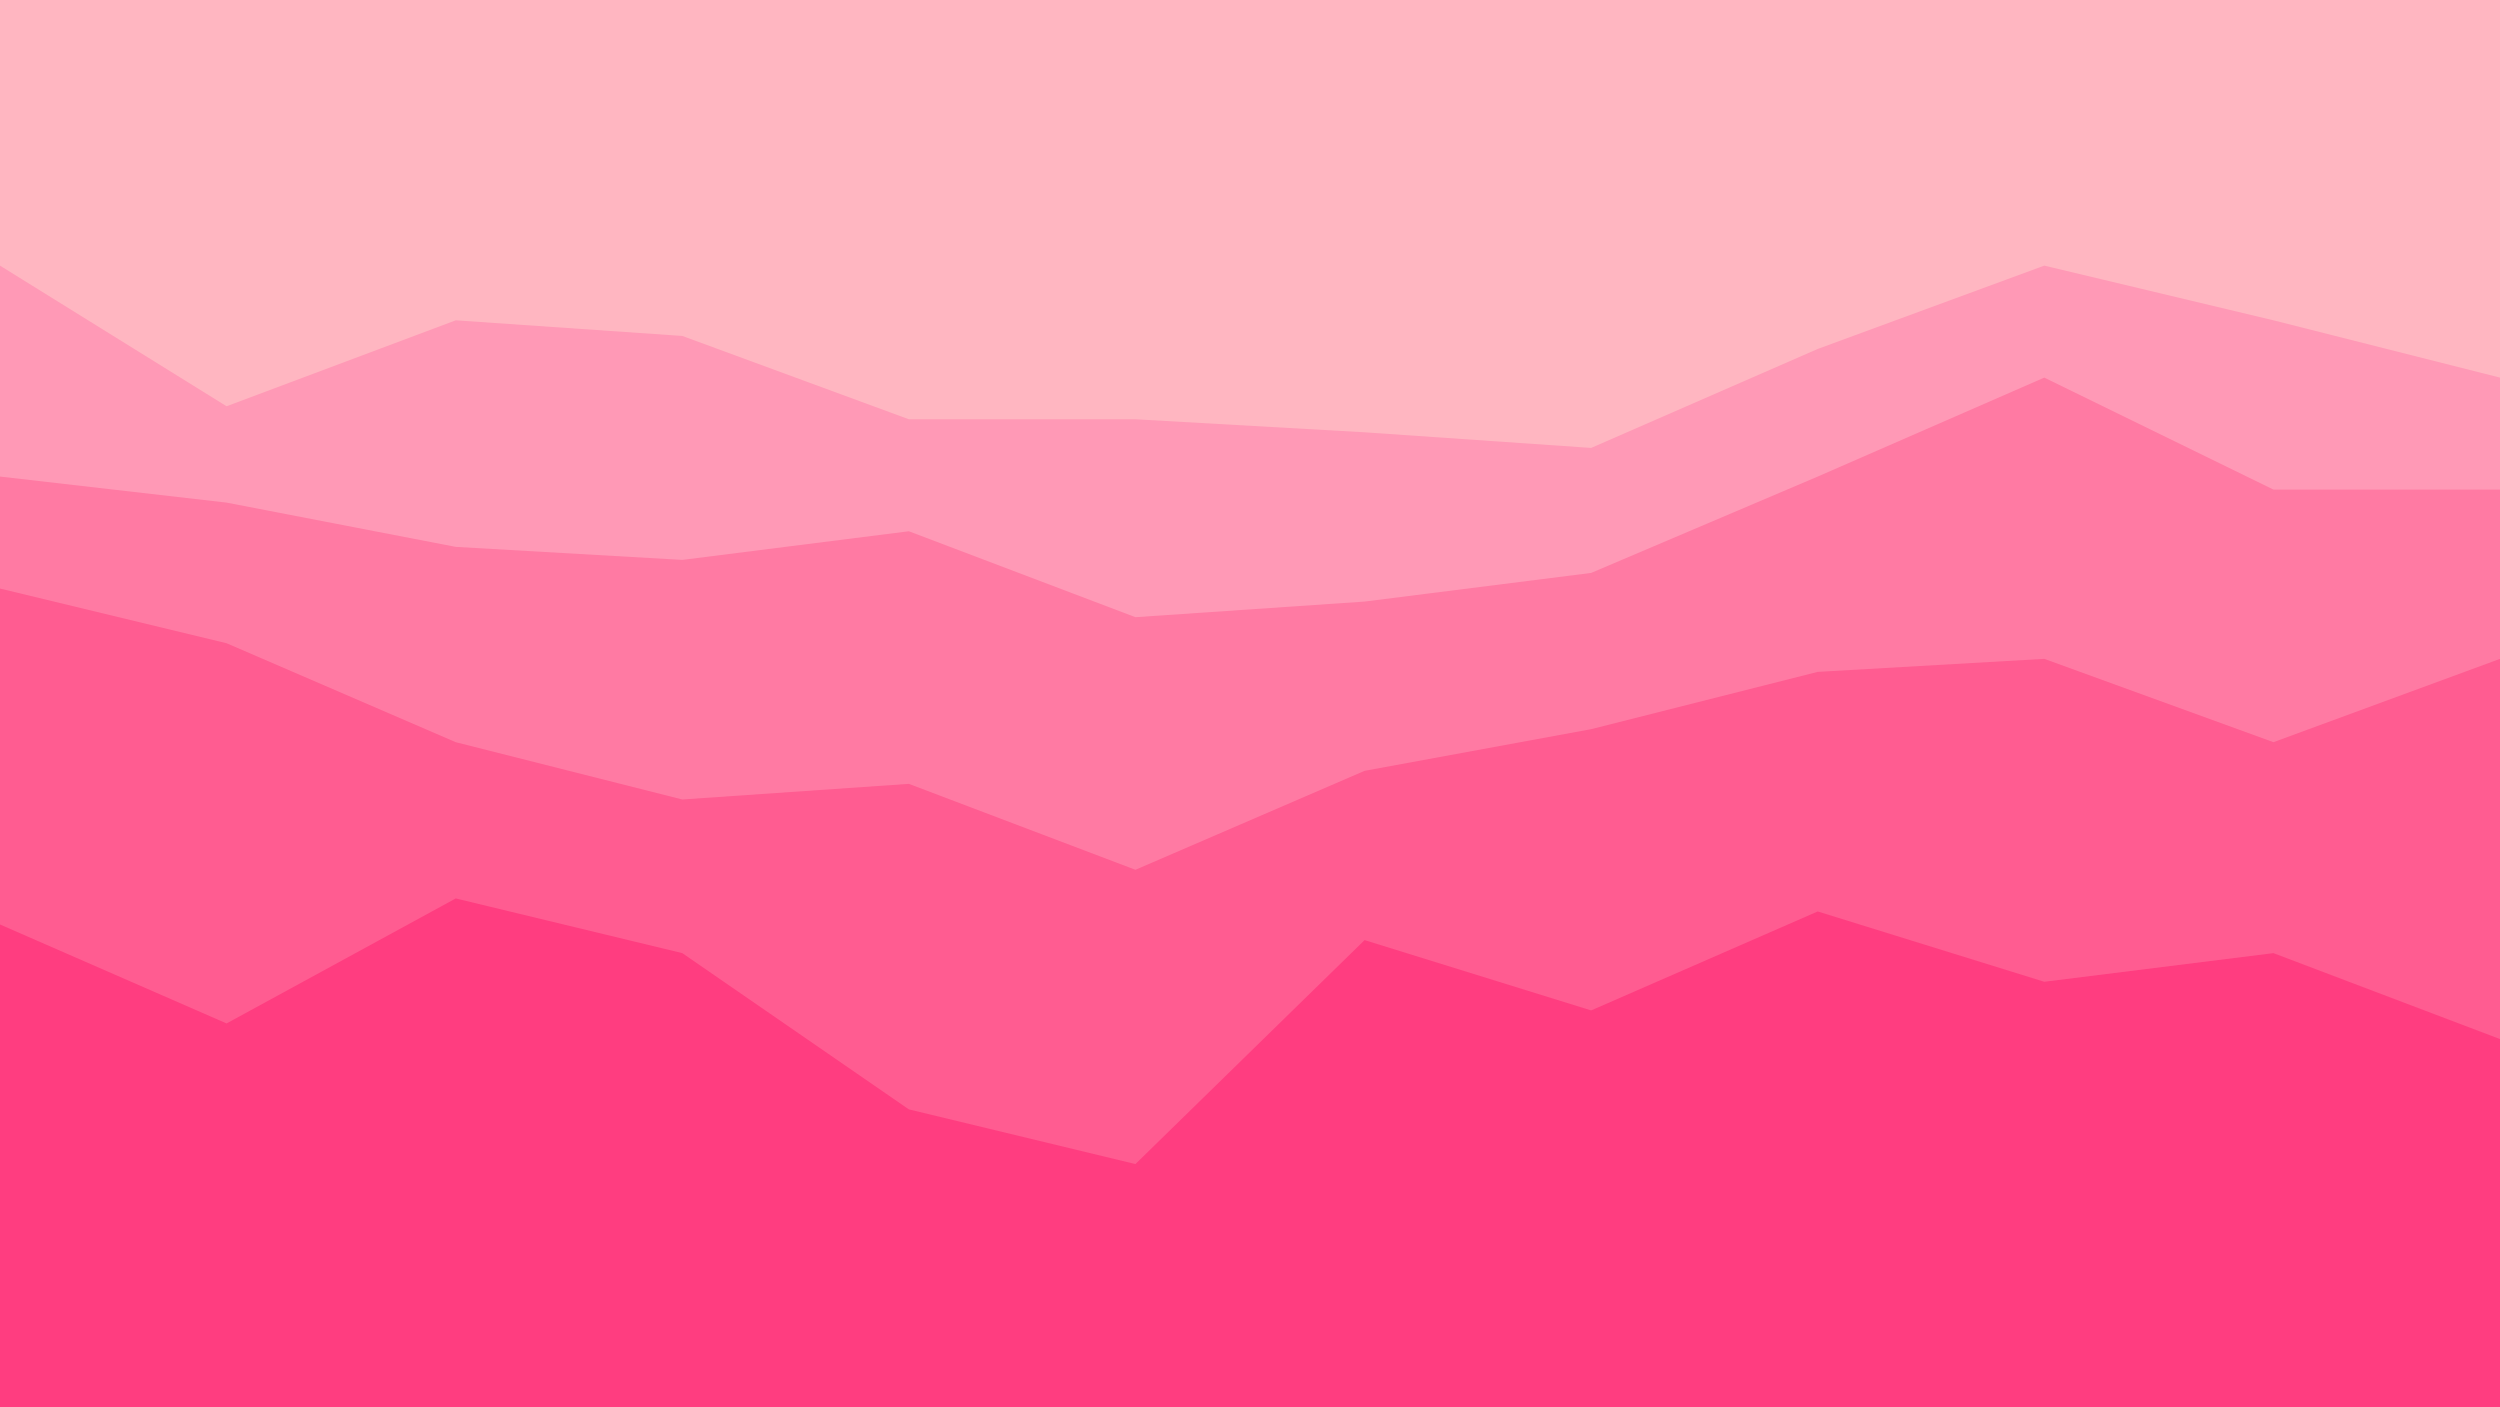
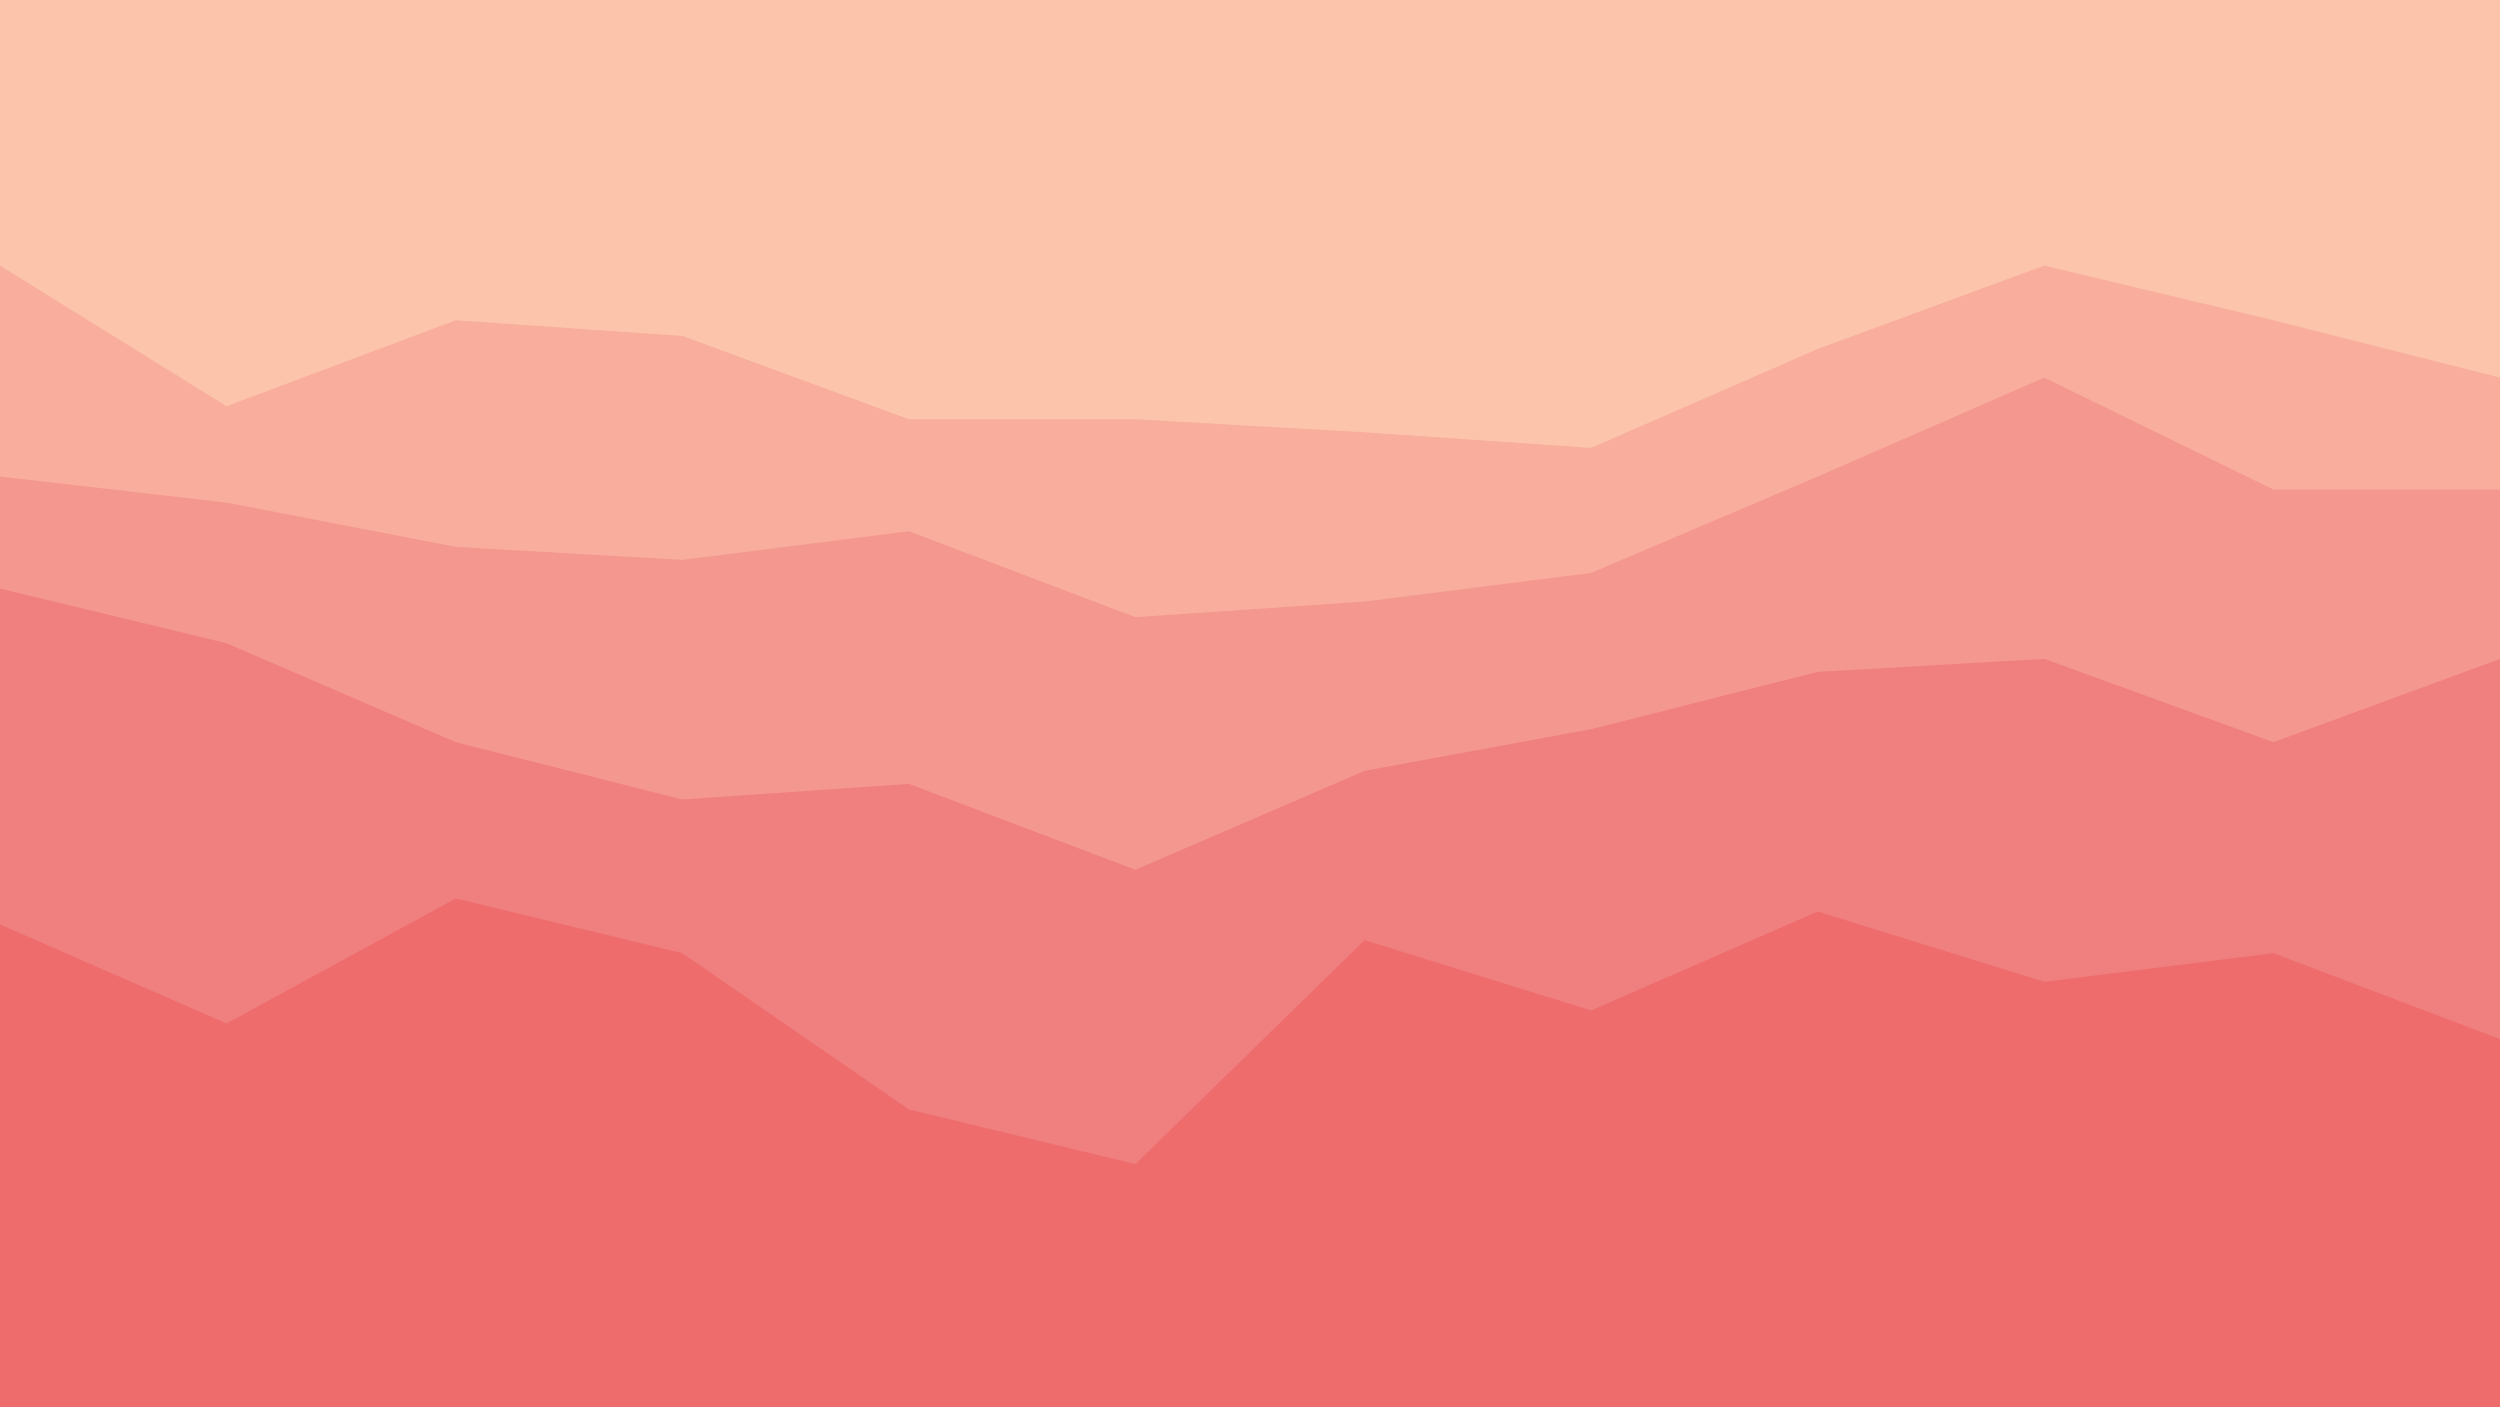
<svg xmlns="http://www.w3.org/2000/svg" id="visual" viewBox="0 0 960 540" width="960" height="540" version="1.1">
-   <path d="M0 104L87 158L175 125L262 131L349 163L436 163L524 168L611 174L698 136L785 104L873 125L960 147L960 0L873 0L785 0L698 0L611 0L524 0L436 0L349 0L262 0L175 0L87 0L0 0Z" fill="#ffb6c1" />
-   <path d="M0 185L87 195L175 212L262 217L349 206L436 239L524 233L611 222L698 185L785 147L873 190L960 190L960 145L873 123L785 102L698 134L611 172L524 166L436 161L349 161L262 129L175 123L87 156L0 102Z" fill="#ff99b6" />
-   <path d="M0 228L87 249L175 287L262 309L349 303L436 336L524 298L611 282L698 260L785 255L873 287L960 255L960 188L873 188L785 145L698 183L611 220L524 231L436 237L349 204L262 215L175 210L87 193L0 183Z" fill="#ff7aa3" />
-   <path d="M0 357L87 395L175 347L262 368L349 428L436 449L524 363L611 390L698 352L785 379L873 368L960 401L960 253L873 285L785 253L698 258L611 280L524 296L436 334L349 301L262 307L175 285L87 247L0 226Z" fill="#ff5c91" />
-   <path d="M0 541L87 541L175 541L262 541L349 541L436 541L524 541L611 541L698 541L785 541L873 541L960 541L960 399L873 366L785 377L698 350L611 388L524 361L436 447L349 426L262 366L175 345L87 393L0 355Z" fill="#ff3d80" />
+   <defs>
+     <linearGradient id="softGradient" x1="0" x2="0" y1="0" y2="1">
+       <stop offset="0%" stop-color="#fde4cf" />
+       <stop offset="100%" stop-color="#fbc4ab" />
+     </linearGradient>
+   </defs>
+   <rect width="960" height="540" fill="url(#softGradient)" />
+   <path d="M0 104L87 158L175 125L262 131L349 163L436 163L524 168L611 174L698 136L785 104L873 125L960 147L960 0L873 0L785 0L698 0L611 0L524 0L436 0L349 0L262 0L175 0L87 0L0 0Z" fill="#fbc4ab" />
+   <path d="M0 185L87 195L175 212L262 217L349 206L436 239L524 233L611 222L698 185L785 147L873 190L960 190L960 145L873 123L785 102L698 134L611 172L524 166L436 161L349 161L262 129L175 123L87 156L0 102Z" fill="#f8ad9d" />
+   <path d="M0 228L87 249L175 287L262 309L349 303L436 336L524 298L611 282L698 260L785 255L873 287L960 255L960 188L873 188L785 145L698 183L611 220L524 231L436 237L349 204L262 215L175 210L87 193L0 183Z" fill="#f4978e" />
+   <path d="M0 357L87 395L175 347L262 368L349 428L436 449L524 363L611 390L698 352L785 379L873 368L960 401L960 253L873 285L785 253L698 258L611 280L524 296L436 334L349 301L262 307L175 285L87 247L0 226Z" fill="#f08080" />
+   <path d="M0 541L87 541L175 541L262 541L349 541L436 541L524 541L611 541L698 541L785 541L873 541L960 541L960 399L873 366L785 377L698 350L611 388L524 361L436 447L349 426L262 366L175 345L87 393L0 355Z" fill="#ee6c6c" />
</svg>
